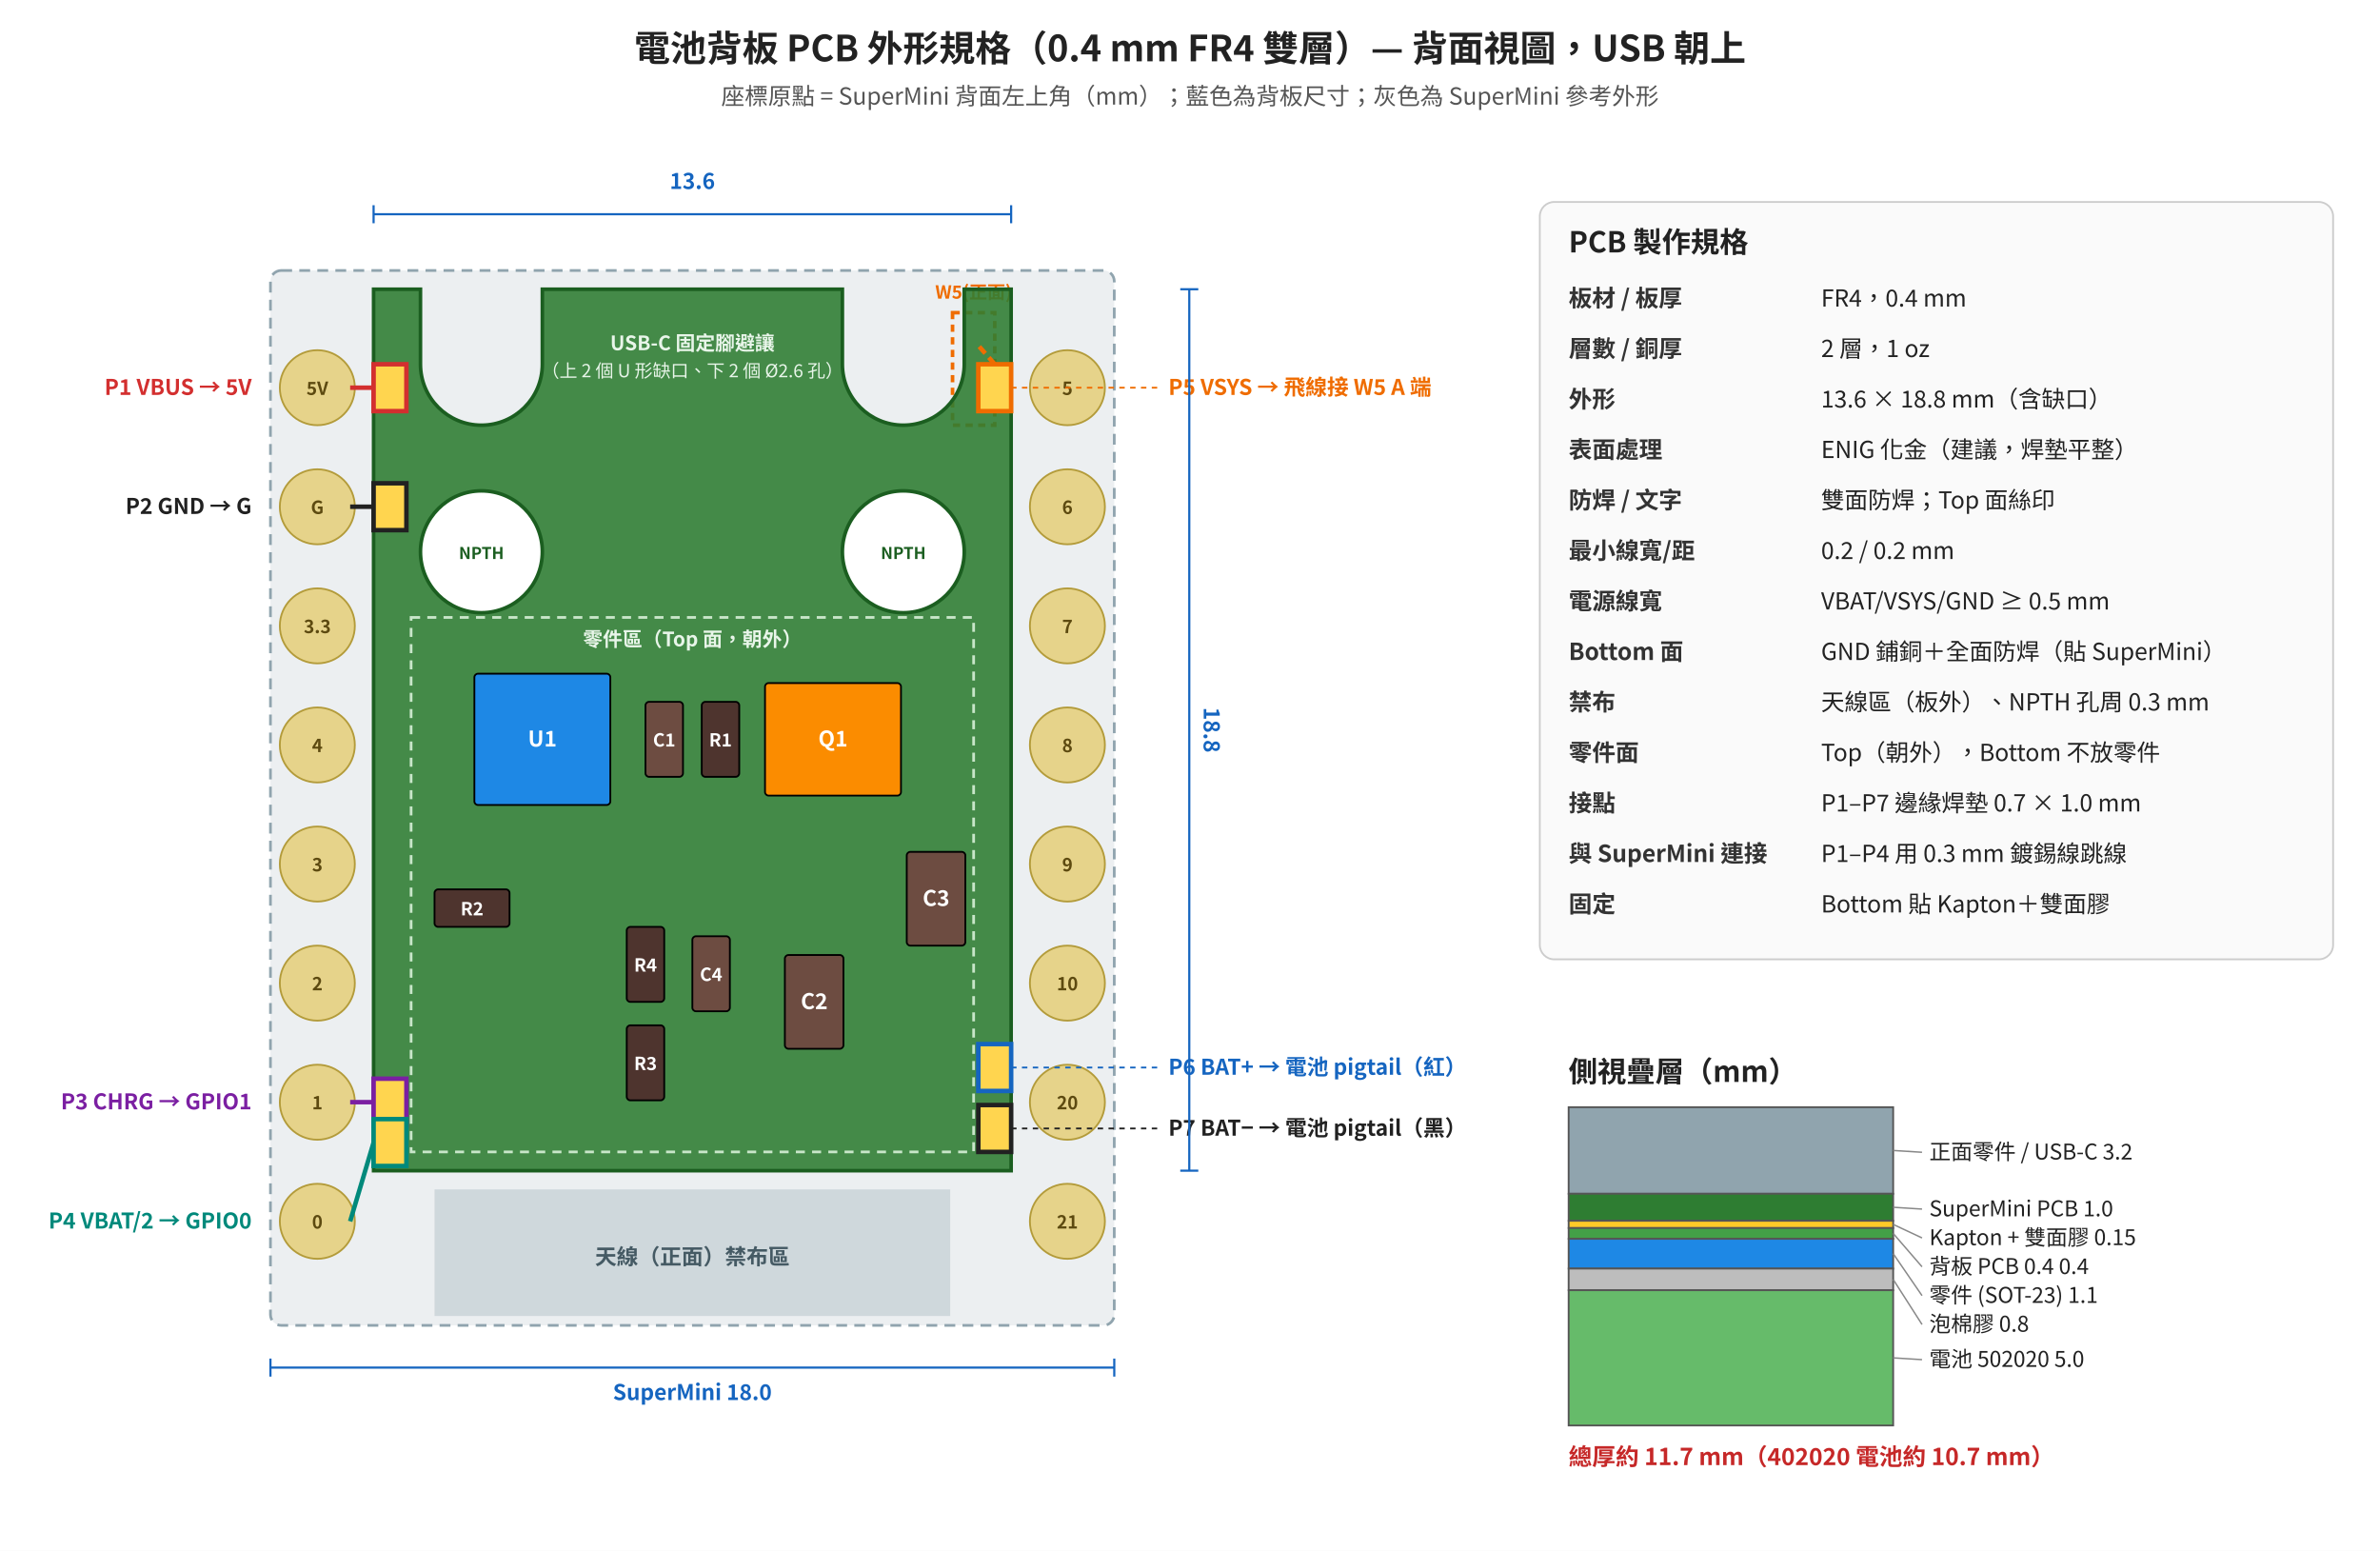
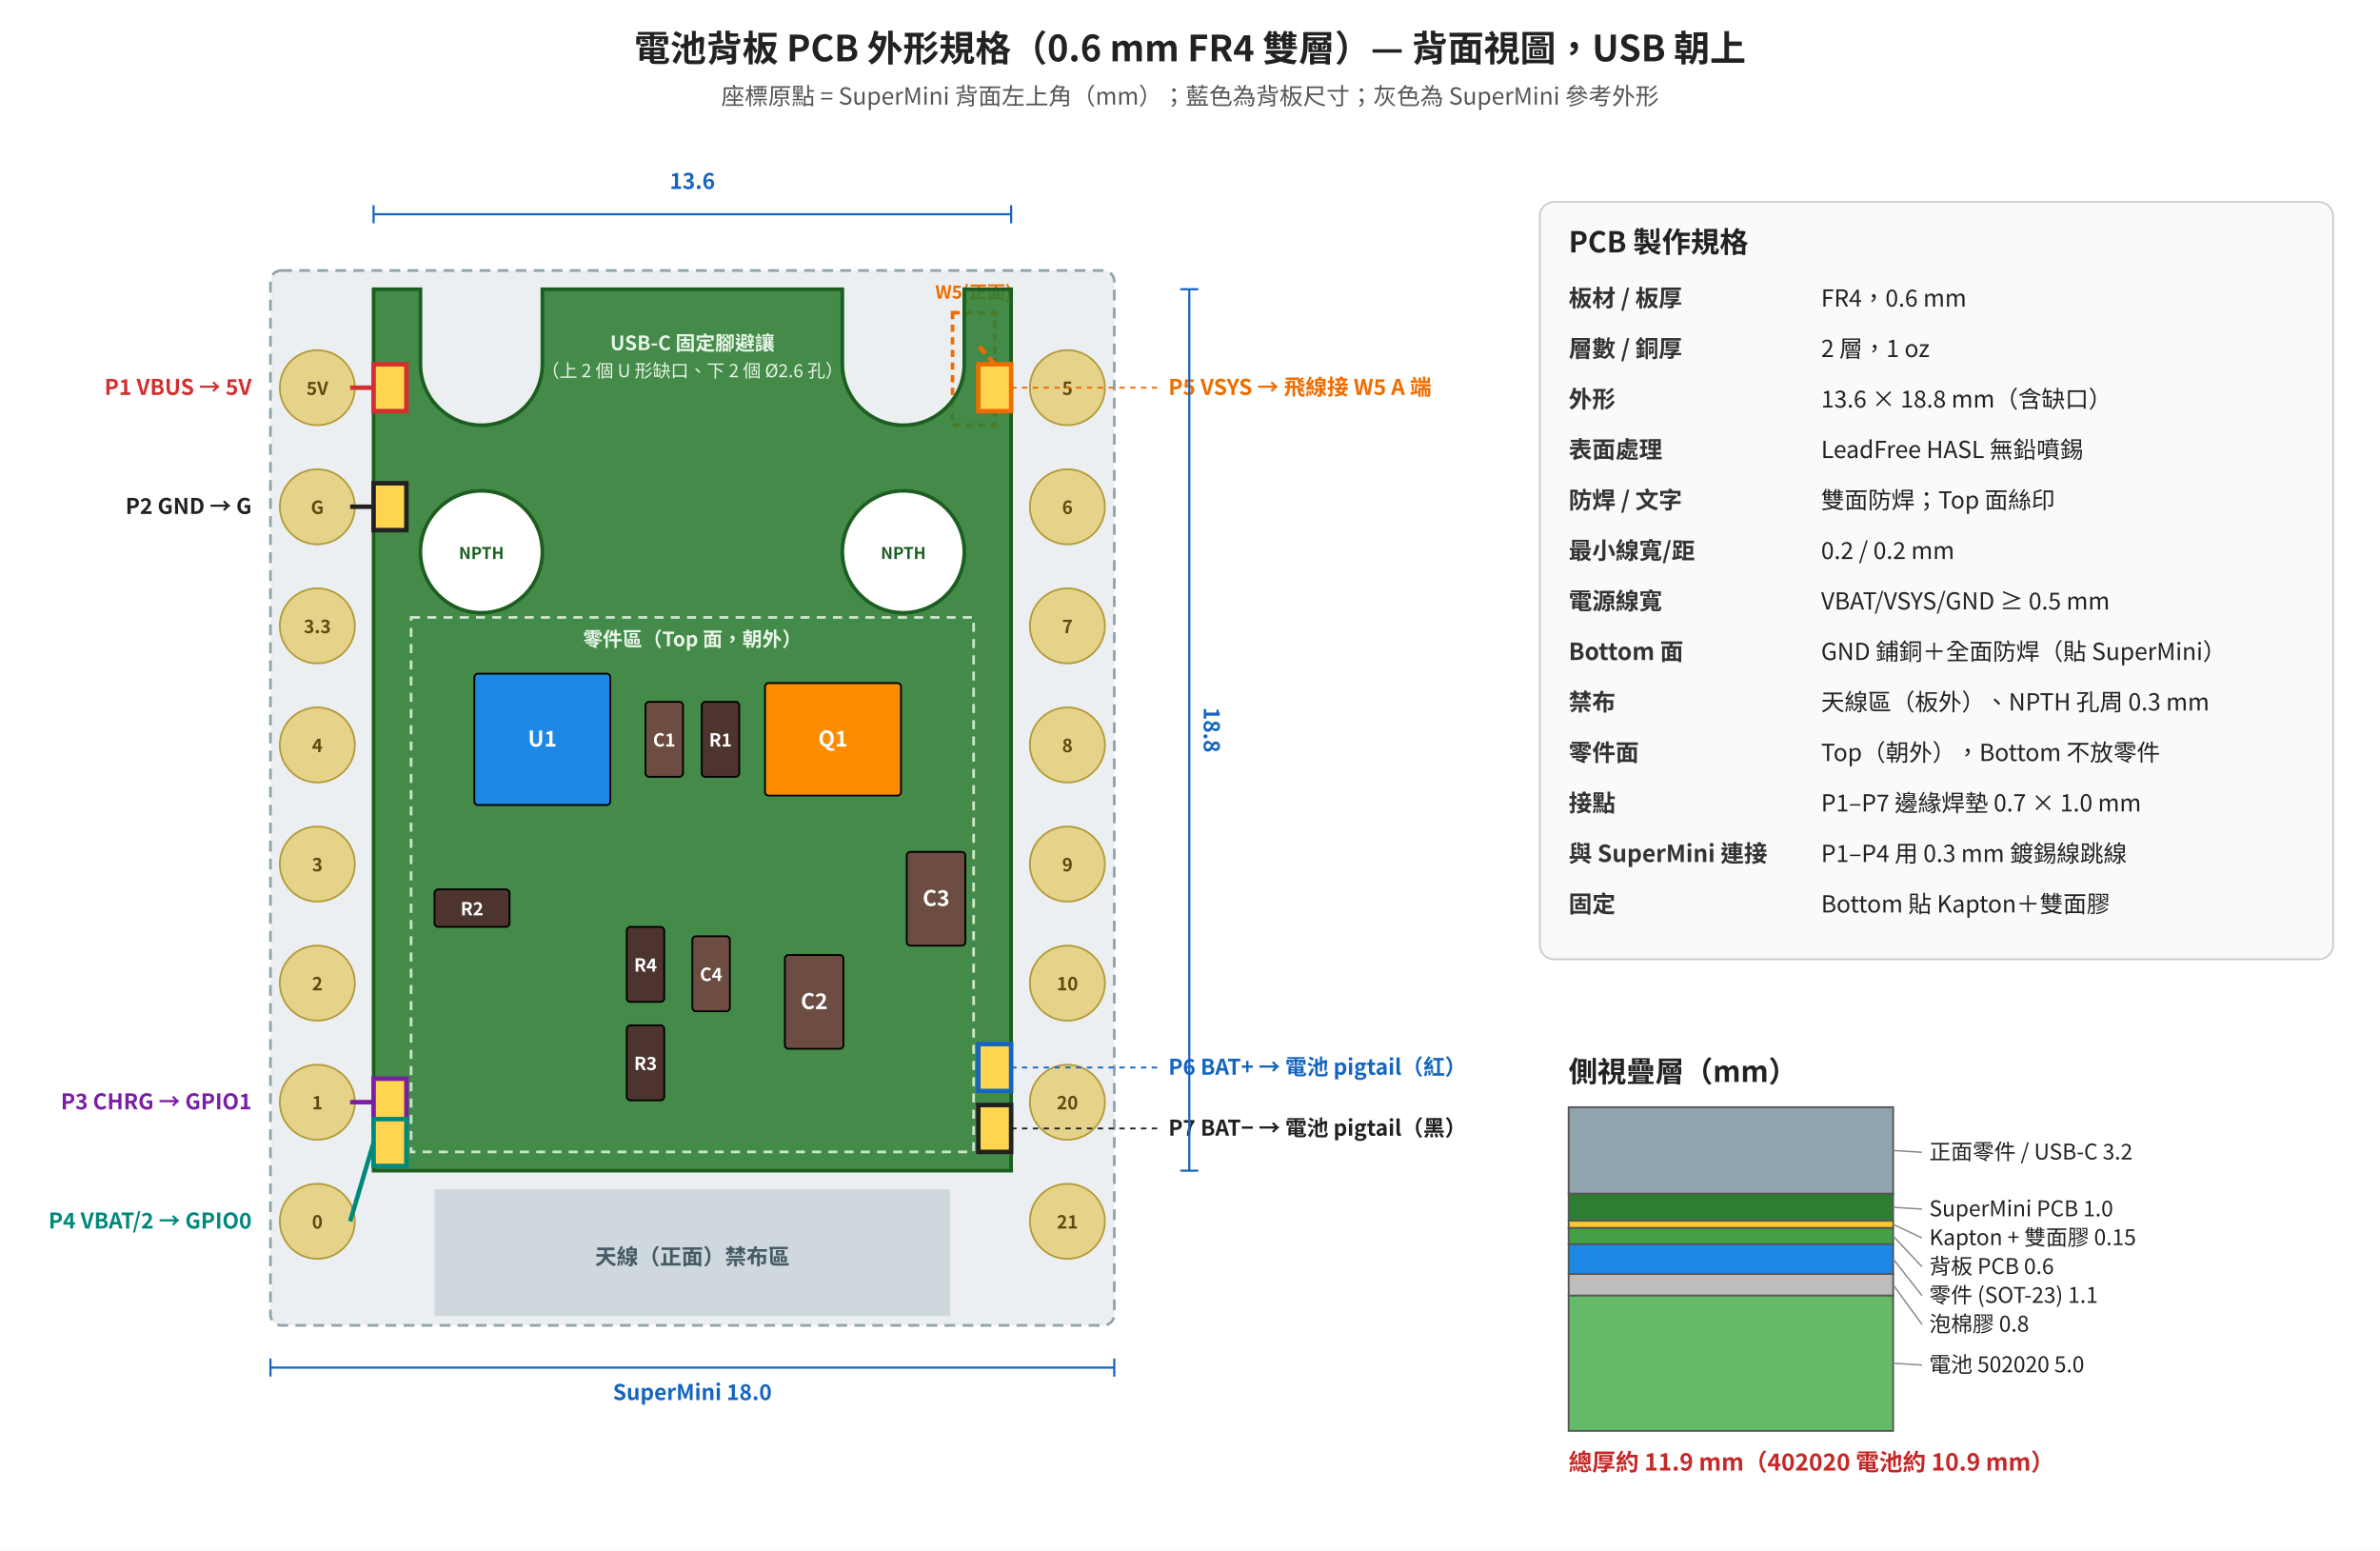
<svg xmlns="http://www.w3.org/2000/svg" width="1320" height="860" viewBox="0 0 1320 860" font-family="Microsoft JhengHei, PingFang TC, Noto Sans CJK TC, sans-serif">
  <rect width="1320" height="860" fill="#fff" />
-   <text x="660.0" y="34.0" font-size="20" text-anchor="middle" fill="#222" font-weight="bold">電池背板 PCB 外形規格（0.4 mm FR4 雙層）— 背面視圖，USB 朝上</text>
+   <text x="660.0" y="34.0" font-size="20" text-anchor="middle" fill="#222" font-weight="bold">電池背板 PCB 外形規格（0.6 mm FR4 雙層）— 背面視圖，USB 朝上</text>
  <text x="660.0" y="58.0" font-size="13" text-anchor="middle" fill="#555">座標原點 = SuperMini 背面左上角（mm）；藍色為背板尺寸；灰色為 SuperMini 參考外形</text>
  <rect x="150.0" y="150.0" width="468.0" height="585.0" rx="6" fill="#eceff1" stroke="#90a4ae" stroke-width="1.5" stroke-dasharray="6,4" />
  <circle cx="176.0" cy="215.0" r="20.8" fill="#e6d38a" stroke="#b39b3a" />
  <text x="176.0" y="219.0" font-size="10" text-anchor="middle" fill="#5d4a10" font-weight="bold">5V</text>
  <circle cx="176.0" cy="281.04" r="20.8" fill="#e6d38a" stroke="#b39b3a" />
  <text x="176.0" y="285.0" font-size="10" text-anchor="middle" fill="#5d4a10" font-weight="bold">G</text>
  <circle cx="176.0" cy="347.08" r="20.8" fill="#e6d38a" stroke="#b39b3a" />
  <text x="176.0" y="351.1" font-size="10" text-anchor="middle" fill="#5d4a10" font-weight="bold">3.3</text>
  <circle cx="176.0" cy="413.12" r="20.8" fill="#e6d38a" stroke="#b39b3a" />
  <text x="176.0" y="417.1" font-size="10" text-anchor="middle" fill="#5d4a10" font-weight="bold">4</text>
  <circle cx="176.0" cy="479.16" r="20.8" fill="#e6d38a" stroke="#b39b3a" />
  <text x="176.0" y="483.2" font-size="10" text-anchor="middle" fill="#5d4a10" font-weight="bold">3</text>
  <circle cx="176.0" cy="545.2" r="20.8" fill="#e6d38a" stroke="#b39b3a" />
  <text x="176.0" y="549.2" font-size="10" text-anchor="middle" fill="#5d4a10" font-weight="bold">2</text>
  <circle cx="176.0" cy="611.24" r="20.8" fill="#e6d38a" stroke="#b39b3a" />
  <text x="176.0" y="615.2" font-size="10" text-anchor="middle" fill="#5d4a10" font-weight="bold">1</text>
  <circle cx="176.0" cy="677.28" r="20.8" fill="#e6d38a" stroke="#b39b3a" />
  <text x="176.0" y="681.3" font-size="10" text-anchor="middle" fill="#5d4a10" font-weight="bold">0</text>
  <circle cx="592.0" cy="215.0" r="20.8" fill="#e6d38a" stroke="#b39b3a" />
  <text x="592.0" y="219.0" font-size="10" text-anchor="middle" fill="#5d4a10" font-weight="bold">5</text>
  <circle cx="592.0" cy="281.04" r="20.8" fill="#e6d38a" stroke="#b39b3a" />
  <text x="592.0" y="285.0" font-size="10" text-anchor="middle" fill="#5d4a10" font-weight="bold">6</text>
  <circle cx="592.0" cy="347.08" r="20.8" fill="#e6d38a" stroke="#b39b3a" />
  <text x="592.0" y="351.1" font-size="10" text-anchor="middle" fill="#5d4a10" font-weight="bold">7</text>
  <circle cx="592.0" cy="413.12" r="20.8" fill="#e6d38a" stroke="#b39b3a" />
  <text x="592.0" y="417.1" font-size="10" text-anchor="middle" fill="#5d4a10" font-weight="bold">8</text>
  <circle cx="592.0" cy="479.16" r="20.8" fill="#e6d38a" stroke="#b39b3a" />
  <text x="592.0" y="483.2" font-size="10" text-anchor="middle" fill="#5d4a10" font-weight="bold">9</text>
  <circle cx="592.0" cy="545.2" r="20.8" fill="#e6d38a" stroke="#b39b3a" />
  <text x="592.0" y="549.2" font-size="10" text-anchor="middle" fill="#5d4a10" font-weight="bold">10</text>
  <circle cx="592.0" cy="611.24" r="20.8" fill="#e6d38a" stroke="#b39b3a" />
  <text x="592.0" y="615.2" font-size="10" text-anchor="middle" fill="#5d4a10" font-weight="bold">20</text>
  <circle cx="592.0" cy="677.28" r="20.8" fill="#e6d38a" stroke="#b39b3a" />
  <text x="592.0" y="681.3" font-size="10" text-anchor="middle" fill="#5d4a10" font-weight="bold">21</text>
  <rect x="241.0" y="659.6" width="286.0" height="70.2" fill="#cfd8dc" />
  <text x="384.0" y="701.2" font-size="12" text-anchor="middle" fill="#455a64" font-weight="bold">天線（正面）禁布區</text>
  <rect x="528.3" y="173.4" width="23.4" height="62.4" fill="none" stroke="#ef6c00" stroke-width="2" stroke-dasharray="4,3" />
  <text x="540.0" y="165.6" font-size="10" text-anchor="middle" fill="#ef6c00" font-weight="bold">W5(正面)</text>
  <path d="M 207.2 160.4 L 233.2 160.4 L 233.2 202.0 A 33.8 33.8 0 0 0 300.8 202.0 L 300.8 160.4 L 467.2 160.4 L 467.2 202.0 A 33.8 33.8 0 0 0 534.8 202.0 L 534.8 160.4 L 560.8 160.4 L 560.8 649.2 L 207.2 649.2 Z" fill="#2e7d32" fill-opacity="0.88" stroke="#1b5e20" stroke-width="2" />
  <circle cx="267.0" cy="306.0" r="33.8" fill="#fff" stroke="#1b5e20" stroke-width="2" />
  <text x="267.0" y="310.0" font-size="9" text-anchor="middle" fill="#1b5e20" font-weight="bold">NPTH</text>
  <circle cx="501.0" cy="306.0" r="33.8" fill="#fff" stroke="#1b5e20" stroke-width="2" />
  <text x="501.0" y="310.0" font-size="9" text-anchor="middle" fill="#1b5e20" font-weight="bold">NPTH</text>
  <text x="384.0" y="194.2" font-size="11" text-anchor="middle" fill="#e8f5e9" font-weight="bold">USB-C 固定腳避讓</text>
  <text x="384.0" y="209.2" font-size="10" text-anchor="middle" fill="#e8f5e9">（上 2 個 U 形缺口、下 2 個 Ø2.6 孔）</text>
  <rect x="228.0" y="342.4" width="312.0" height="296.4" fill="none" stroke="#c8e6c9" stroke-width="1.5" stroke-dasharray="5,4" />
  <text x="384.0" y="358.4" font-size="11" text-anchor="middle" fill="#e8f5e9" font-weight="bold">零件區（Top 面，朝外）</text>
  <rect x="263.1" y="373.6" width="75.4" height="72.8" rx="2" fill="#1e88e5" stroke="#000" stroke-width="1" />
  <text x="300.8" y="414.0" font-size="12" text-anchor="middle" fill="#fff" font-weight="bold">U1</text>
  <rect x="424.3" y="378.8" width="75.4" height="62.4" rx="2" fill="#fb8c00" stroke="#000" stroke-width="1" />
  <text x="462.0" y="414.0" font-size="12" text-anchor="middle" fill="#fff" font-weight="bold">Q1</text>
  <rect x="358.0" y="389.2" width="20.8" height="41.6" rx="2" fill="#6d4c41" stroke="#000" stroke-width="1" />
  <text x="368.4" y="414.0" font-size="10" text-anchor="middle" fill="#fff" font-weight="bold">C1</text>
  <rect x="389.2" y="389.2" width="20.8" height="41.6" rx="2" fill="#4e342e" stroke="#000" stroke-width="1" />
  <text x="399.6" y="414.0" font-size="10" text-anchor="middle" fill="#fff" font-weight="bold">R1</text>
  <rect x="241.0" y="493.2" width="41.6" height="20.8" rx="2" fill="#4e342e" stroke="#000" stroke-width="1" />
  <text x="261.8" y="507.6" font-size="10" text-anchor="middle" fill="#fff" font-weight="bold">R2</text>
  <rect x="502.9" y="472.4" width="32.5" height="52.0" rx="2" fill="#6d4c41" stroke="#000" stroke-width="1" />
  <text x="519.2" y="502.4" font-size="12" text-anchor="middle" fill="#fff" font-weight="bold">C3</text>
  <rect x="347.6" y="514.0" width="20.8" height="41.6" rx="2" fill="#4e342e" stroke="#000" stroke-width="1" />
  <text x="358.0" y="538.8" font-size="10" text-anchor="middle" fill="#fff" font-weight="bold">R4</text>
  <rect x="347.6" y="568.6" width="20.8" height="41.6" rx="2" fill="#4e342e" stroke="#000" stroke-width="1" />
  <text x="358.0" y="593.4" font-size="10" text-anchor="middle" fill="#fff" font-weight="bold">R3</text>
  <rect x="384.0" y="519.2" width="20.8" height="41.6" rx="2" fill="#6d4c41" stroke="#000" stroke-width="1" />
  <text x="394.4" y="544.0" font-size="10" text-anchor="middle" fill="#fff" font-weight="bold">C4</text>
  <rect x="435.3" y="529.6" width="32.5" height="52.0" rx="2" fill="#6d4c41" stroke="#000" stroke-width="1" />
  <text x="451.6" y="559.6" font-size="12" text-anchor="middle" fill="#fff" font-weight="bold">C2</text>
  <line x1="194.2" y1="215.0" x2="207.2" y2="215.0" stroke="#d32f2f" stroke-width="2.5" />
  <line x1="194.2" y1="281.0" x2="207.2" y2="281.0" stroke="#212121" stroke-width="2.5" />
  <line x1="194.2" y1="611.2" x2="207.2" y2="611.2" stroke="#7b1fa2" stroke-width="2.5" />
  <line x1="194.2" y1="677.3" x2="207.2" y2="633.6" stroke="#00897b" stroke-width="2.5" />
  <rect x="207.2" y="202.0" width="18.2" height="26.0" fill="#ffd54f" stroke="#d32f2f" stroke-width="2.5" />
  <text x="197.3" y="219.0" font-size="12" text-anchor="end" fill="#d32f2f" font-weight="bold" />
  <rect x="207.2" y="268.0" width="18.2" height="26.0" fill="#ffd54f" stroke="#212121" stroke-width="2.5" />
  <text x="197.3" y="285.0" font-size="12" text-anchor="end" fill="#212121" font-weight="bold" />
  <rect x="207.2" y="598.2" width="18.2" height="26.0" fill="#ffd54f" stroke="#7b1fa2" stroke-width="2.5" />
  <text x="197.3" y="615.2" font-size="12" text-anchor="end" fill="#7b1fa2" font-weight="bold" />
  <rect x="207.2" y="620.6" width="18.2" height="26.0" fill="#ffd54f" stroke="#00897b" stroke-width="2.5" />
  <text x="197.3" y="637.6" font-size="12" text-anchor="end" fill="#00897b" font-weight="bold" />
  <text x="139.6" y="219.0" font-size="12" text-anchor="end" fill="#d32f2f" font-weight="bold">P1 VBUS → 5V</text>
  <text x="139.6" y="285.0" font-size="12" text-anchor="end" fill="#212121" font-weight="bold">P2 GND → G</text>
  <text x="139.6" y="615.2" font-size="12" text-anchor="end" fill="#7b1fa2" font-weight="bold">P3 CHRG → GPIO1</text>
  <text x="139.6" y="681.3" font-size="12" text-anchor="end" fill="#00897b" font-weight="bold">P4 VBAT/2 → GPIO0</text>
  <rect x="542.6" y="202.0" width="18.2" height="26.0" fill="#ffd54f" stroke="#ef6c00" stroke-width="2.5" />
  <text x="570.7" y="219.0" font-size="12" text-anchor="start" fill="#ef6c00" font-weight="bold" />
  <line x1="551.7" y1="202.0" x2="542.6" y2="191.6" stroke="#ef6c00" stroke-width="2.5" stroke-dasharray="5,3" />
  <rect x="542.6" y="579.0" width="18.2" height="26.0" fill="#ffd54f" stroke="#1565c0" stroke-width="2.5" />
  <text x="570.7" y="596.0" font-size="12" text-anchor="start" fill="#1565c0" font-weight="bold" />
  <rect x="542.6" y="612.8" width="18.2" height="26.0" fill="#ffd54f" stroke="#212121" stroke-width="2.5" />
  <text x="570.7" y="629.8" font-size="12" text-anchor="start" fill="#212121" font-weight="bold" />
  <text x="648.0" y="219.0" font-size="12" text-anchor="start" fill="#ef6c00" font-weight="bold">P5 VSYS → 飛線接 W5 A 端</text>
  <text x="648.0" y="596.0" font-size="12" text-anchor="start" fill="#1565c0" font-weight="bold">P6 BAT+ → 電池 pigtail（紅）</text>
  <text x="648.0" y="629.8" font-size="12" text-anchor="start" fill="#212121" font-weight="bold">P7 BAT− → 電池 pigtail（黑）</text>
  <line x1="560.8" y1="592.0" x2="644.0" y2="592.0" stroke="#1565c0" stroke-width="1" stroke-dasharray="3,3" />
  <line x1="560.8" y1="625.8" x2="644.0" y2="625.8" stroke="#212121" stroke-width="1" stroke-dasharray="3,3" />
  <line x1="560.8" y1="215.0" x2="644.0" y2="215.0" stroke="#ef6c00" stroke-width="1" stroke-dasharray="3,3" />
  <line x1="207.2" y1="118.8" x2="560.8" y2="118.8" stroke="#1565c0" stroke-width="1.2" />
  <line x1="207.2" y1="113.8" x2="207.2" y2="123.8" stroke="#1565c0" stroke-width="1.2" />
  <line x1="560.8" y1="113.8" x2="560.8" y2="123.8" stroke="#1565c0" stroke-width="1.2" />
  <text x="384.0" y="104.8" font-size="12" text-anchor="middle" fill="#1565c0" font-weight="bold">13.6</text>
  <line x1="150.0" y1="758.4" x2="618.0" y2="758.4" stroke="#1565c0" stroke-width="1.2" />
  <line x1="150.0" y1="753.4" x2="150.0" y2="763.4" stroke="#1565c0" stroke-width="1.2" />
  <line x1="618.0" y1="753.4" x2="618.0" y2="763.4" stroke="#1565c0" stroke-width="1.2" />
  <text x="384.0" y="776.4" font-size="12" text-anchor="middle" fill="#1565c0" font-weight="bold">SuperMini 18.0</text>
  <line x1="659.6" y1="160.4" x2="659.6" y2="649.2" stroke="#1565c0" stroke-width="1.2" />
  <line x1="654.6" y1="160.4" x2="664.6" y2="160.4" stroke="#1565c0" stroke-width="1.2" />
  <line x1="654.6" y1="649.2" x2="664.6" y2="649.2" stroke="#1565c0" stroke-width="1.2" />
  <text x="667.6" y="404.8" font-size="12" fill="#1565c0" font-weight="bold" transform="rotate(90 667.6 404.8)" text-anchor="middle">18.8</text>
  <rect x="854" y="112" width="440" height="420" rx="8" fill="#fafafa" stroke="#ccc" />
  <text x="870.0" y="140.0" font-size="16" text-anchor="start" fill="#222" font-weight="bold">PCB 製作規格</text>
  <text x="870.0" y="170.0" font-size="13" text-anchor="start" fill="#333" font-weight="bold">板材 / 板厚</text>
-   <text x="1010.0" y="170.0" font-size="13" text-anchor="start" fill="#222">FR4，0.4 mm</text>
+   <text x="1010.0" y="170.0" font-size="13" text-anchor="start" fill="#222">FR4，0.6 mm</text>
  <text x="870.0" y="198.0" font-size="13" text-anchor="start" fill="#333" font-weight="bold">層數 / 銅厚</text>
  <text x="1010.0" y="198.0" font-size="13" text-anchor="start" fill="#222">2 層，1 oz</text>
  <text x="870.0" y="226.0" font-size="13" text-anchor="start" fill="#333" font-weight="bold">外形</text>
  <text x="1010.0" y="226.0" font-size="13" text-anchor="start" fill="#222">13.6 × 18.8 mm（含缺口）</text>
  <text x="870.0" y="254.0" font-size="13" text-anchor="start" fill="#333" font-weight="bold">表面處理</text>
-   <text x="1010.0" y="254.0" font-size="13" text-anchor="start" fill="#222">ENIG 化金（建議，焊墊平整）</text>
+   <text x="1010.0" y="254.0" font-size="13" text-anchor="start" fill="#222">LeadFree HASL 無鉛噴錫</text>
  <text x="870.0" y="282.0" font-size="13" text-anchor="start" fill="#333" font-weight="bold">防焊 / 文字</text>
  <text x="1010.0" y="282.0" font-size="13" text-anchor="start" fill="#222">雙面防焊；Top 面絲印</text>
  <text x="870.0" y="310.0" font-size="13" text-anchor="start" fill="#333" font-weight="bold">最小線寬/距</text>
  <text x="1010.0" y="310.0" font-size="13" text-anchor="start" fill="#222">0.2 / 0.2 mm</text>
  <text x="870.0" y="338.0" font-size="13" text-anchor="start" fill="#333" font-weight="bold">電源線寬</text>
  <text x="1010.0" y="338.0" font-size="13" text-anchor="start" fill="#222">VBAT/VSYS/GND ≥ 0.5 mm</text>
  <text x="870.0" y="366.0" font-size="13" text-anchor="start" fill="#333" font-weight="bold">Bottom 面</text>
  <text x="1010.0" y="366.0" font-size="13" text-anchor="start" fill="#222">GND 鋪銅＋全面防焊（貼 SuperMini）</text>
  <text x="870.0" y="394.0" font-size="13" text-anchor="start" fill="#333" font-weight="bold">禁布</text>
  <text x="1010.0" y="394.0" font-size="13" text-anchor="start" fill="#222">天線區（板外）、NPTH 孔周 0.3 mm</text>
  <text x="870.0" y="422.0" font-size="13" text-anchor="start" fill="#333" font-weight="bold">零件面</text>
  <text x="1010.0" y="422.0" font-size="13" text-anchor="start" fill="#222">Top（朝外），Bottom 不放零件</text>
  <text x="870.0" y="450.0" font-size="13" text-anchor="start" fill="#333" font-weight="bold">接點</text>
  <text x="1010.0" y="450.0" font-size="13" text-anchor="start" fill="#222">P1–P7 邊緣焊墊 0.7 × 1.0 mm</text>
  <text x="870.0" y="478.0" font-size="13" text-anchor="start" fill="#333" font-weight="bold">與 SuperMini 連接</text>
  <text x="1010.0" y="478.0" font-size="13" text-anchor="start" fill="#222">P1–P4 用 0.3 mm 鍍錫線跳線</text>
  <text x="870.0" y="506.0" font-size="13" text-anchor="start" fill="#333" font-weight="bold">固定</text>
  <text x="1010.0" y="506.0" font-size="13" text-anchor="start" fill="#222">Bottom 貼 Kapton＋雙面膠</text>
  <text x="870.0" y="600.0" font-size="16" text-anchor="start" fill="#222" font-weight="bold">側視疊層（mm）</text>
  <rect x="870" y="614" width="180" height="48.0" fill="#90a4ae" stroke="#555" />
  <line x1="1050.0" y1="638.0" x2="1066.0" y2="639.0" stroke="#888" stroke-width="0.8" />
  <text x="1070.0" y="643.0" font-size="12" text-anchor="start" fill="#222">正面零件 / USB-C  3.2</text>
  <rect x="870" y="662.0" width="180" height="15.0" fill="#2e7d32" stroke="#555" />
  <line x1="1050.0" y1="669.5" x2="1066.0" y2="670.5" stroke="#888" stroke-width="0.8" />
  <text x="1070.0" y="674.5" font-size="12" text-anchor="start" fill="#222">SuperMini PCB  1.0</text>
  <rect x="870" y="677.0" width="180" height="4" fill="#ffca28" stroke="#555" />
  <line x1="1050.0" y1="679.0" x2="1066.0" y2="686.5" stroke="#888" stroke-width="0.8" />
  <text x="1070.0" y="690.5" font-size="12" text-anchor="start" fill="#222">Kapton + 雙面膠  0.15</text>
-   <rect x="870" y="681.0" width="180" height="6.0" fill="#43a047" stroke="#555" />
-   <line x1="1050.0" y1="684.0" x2="1066.0" y2="702.5" stroke="#888" stroke-width="0.8" />
-   <text x="1070.0" y="706.5" font-size="12" text-anchor="start" fill="#222">背板 PCB 0.4  0.4</text>
-   <rect x="870" y="687.0" width="180" height="16.5" fill="#1e88e5" stroke="#555" />
-   <line x1="1050.0" y1="695.2" x2="1066.0" y2="718.5" stroke="#888" stroke-width="0.8" />
+   <rect x="870" y="681.0" width="180" height="9.0" fill="#43a047" stroke="#555" />
+   <line x1="1050.0" y1="685.5" x2="1066.0" y2="702.5" stroke="#888" stroke-width="0.8" />
+   <text x="1070.0" y="706.5" font-size="12" text-anchor="start" fill="#222">背板 PCB  0.6</text>
+   <rect x="870" y="690.0" width="180" height="16.5" fill="#1e88e5" stroke="#555" />
+   <line x1="1050.0" y1="698.2" x2="1066.0" y2="718.5" stroke="#888" stroke-width="0.8" />
  <text x="1070.0" y="722.5" font-size="12" text-anchor="start" fill="#222">零件 (SOT-23)  1.1</text>
-   <rect x="870" y="703.5" width="180" height="12.0" fill="#bdbdbd" stroke="#555" />
-   <line x1="1050.0" y1="709.5" x2="1066.0" y2="734.5" stroke="#888" stroke-width="0.8" />
+   <rect x="870" y="706.5" width="180" height="12.0" fill="#bdbdbd" stroke="#555" />
+   <line x1="1050.0" y1="712.5" x2="1066.0" y2="734.5" stroke="#888" stroke-width="0.8" />
  <text x="1070.0" y="738.5" font-size="12" text-anchor="start" fill="#222">泡棉膠  0.8</text>
-   <rect x="870" y="715.5" width="180" height="75.0" fill="#66bb6a" stroke="#555" />
-   <line x1="1050.0" y1="753.0" x2="1066.0" y2="754.0" stroke="#888" stroke-width="0.8" />
-   <text x="1070.0" y="758.0" font-size="12" text-anchor="start" fill="#222">電池 502020  5.0</text>
-   <text x="870.0" y="812.5" font-size="13" text-anchor="start" fill="#c62828" font-weight="bold">總厚約 11.7 mm（402020 電池約 10.7 mm）</text>
+   <rect x="870" y="718.5" width="180" height="75.0" fill="#66bb6a" stroke="#555" />
+   <line x1="1050.0" y1="756.0" x2="1066.0" y2="757.0" stroke="#888" stroke-width="0.8" />
+   <text x="1070.0" y="761.0" font-size="12" text-anchor="start" fill="#222">電池 502020  5.0</text>
+   <text x="870.0" y="815.5" font-size="13" text-anchor="start" fill="#c62828" font-weight="bold">總厚約 11.9 mm（402020 電池約 10.9 mm）</text>
</svg>
